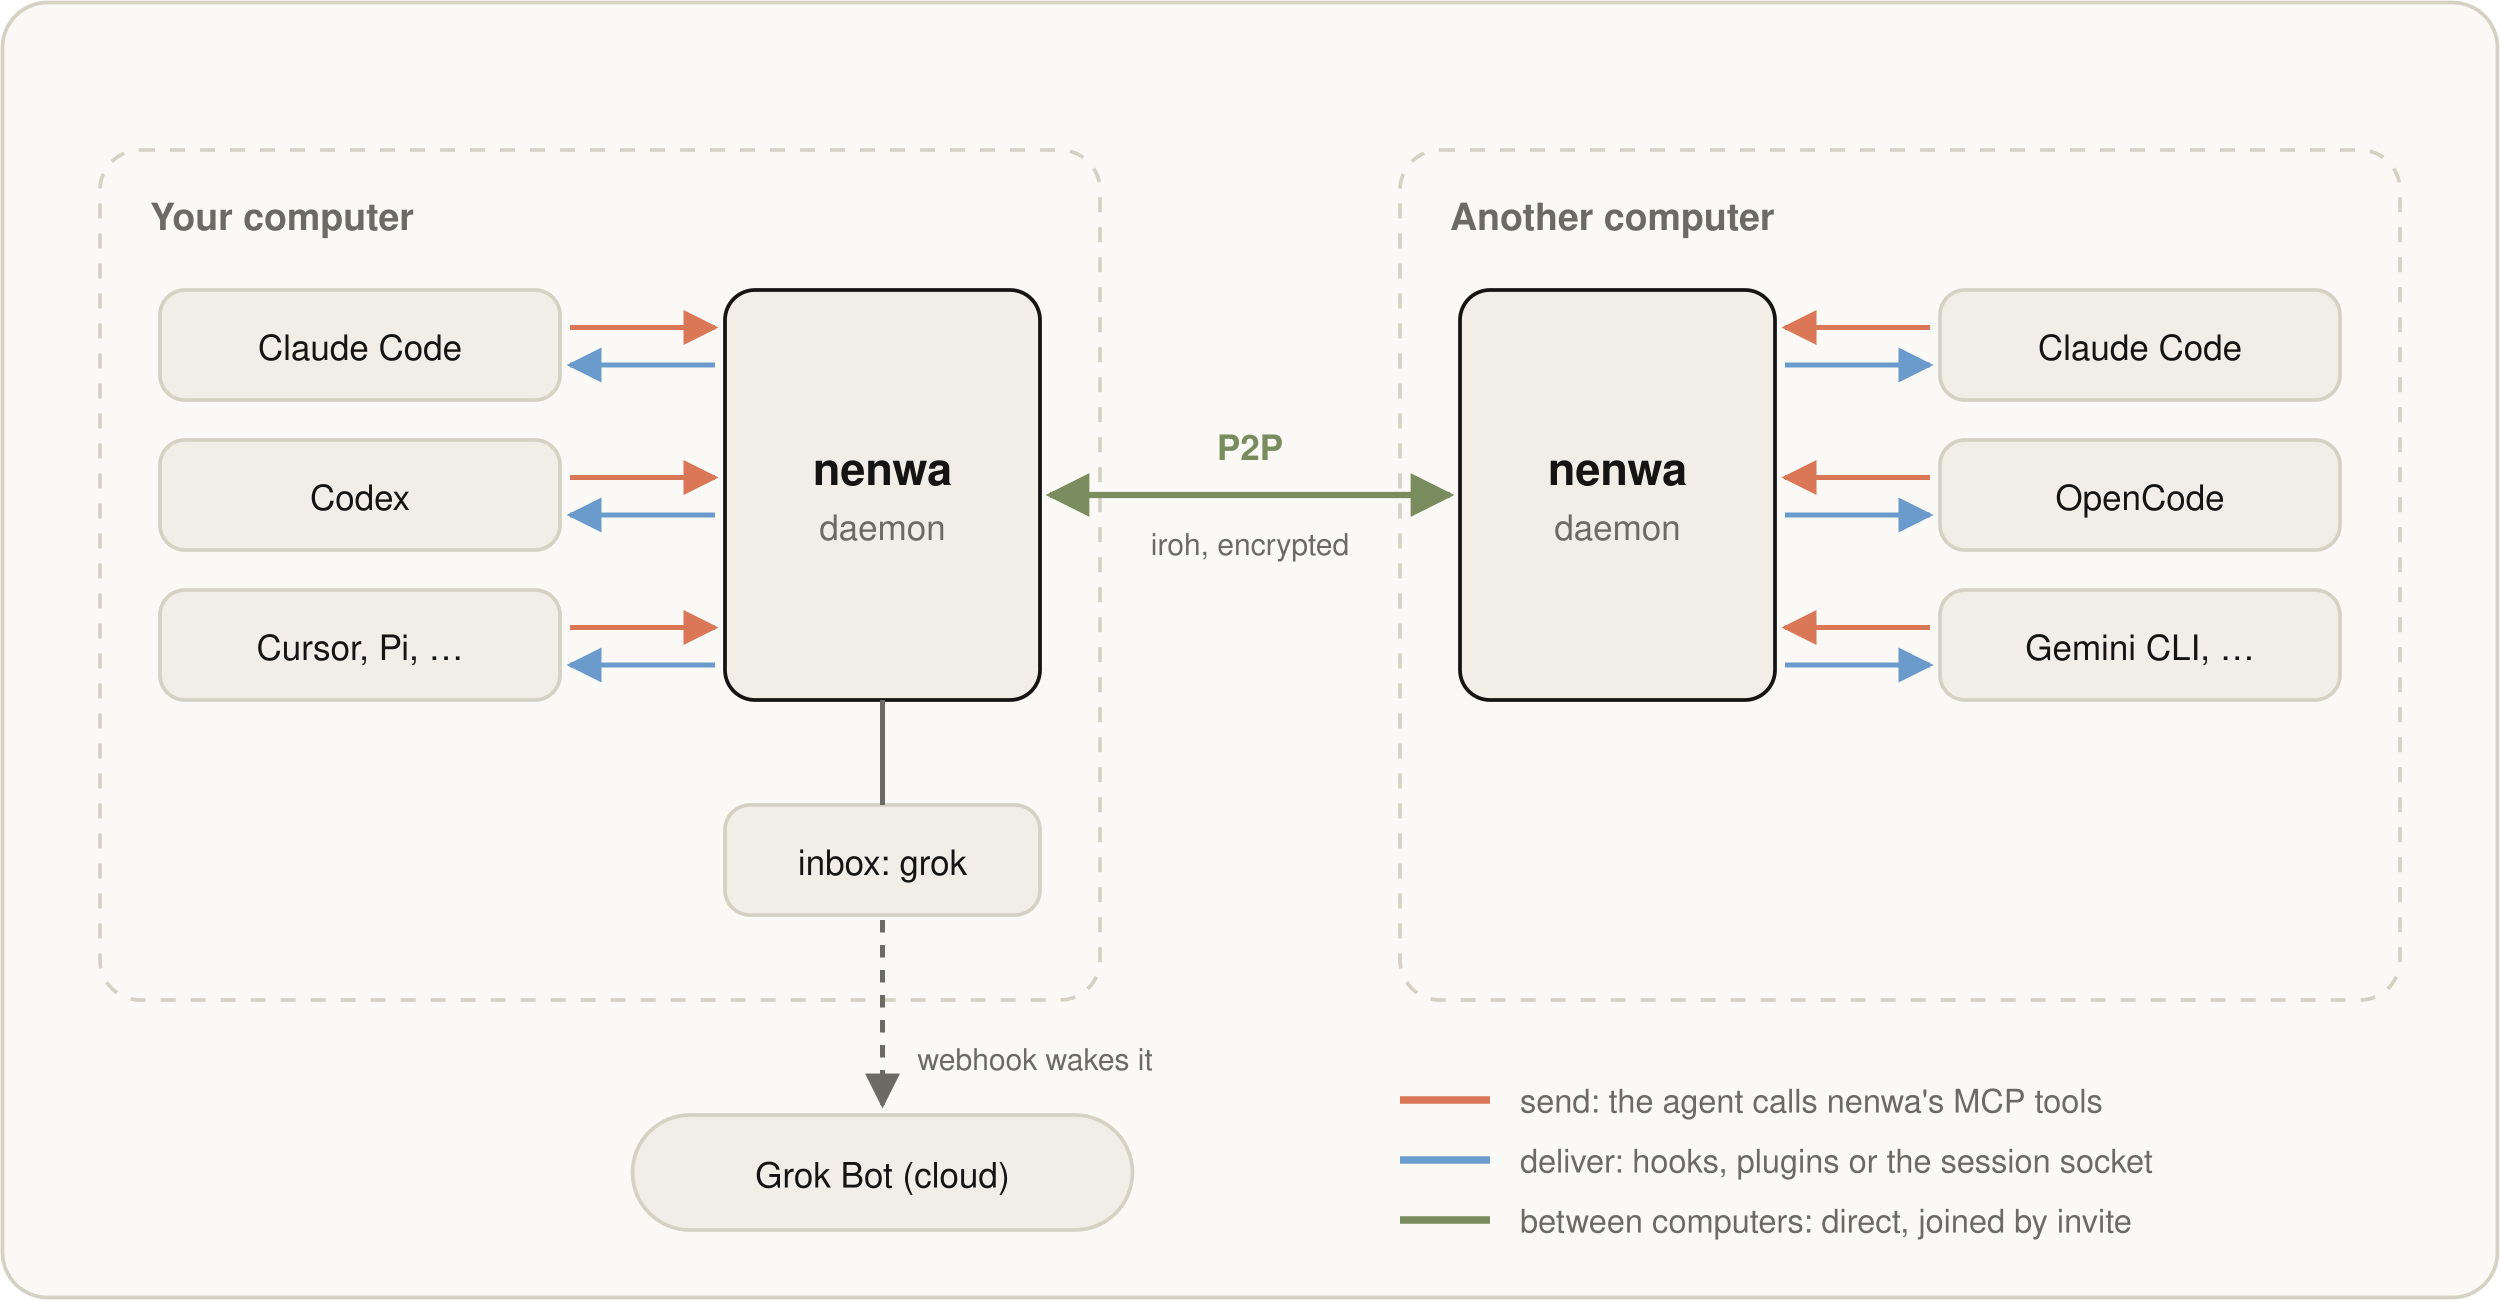
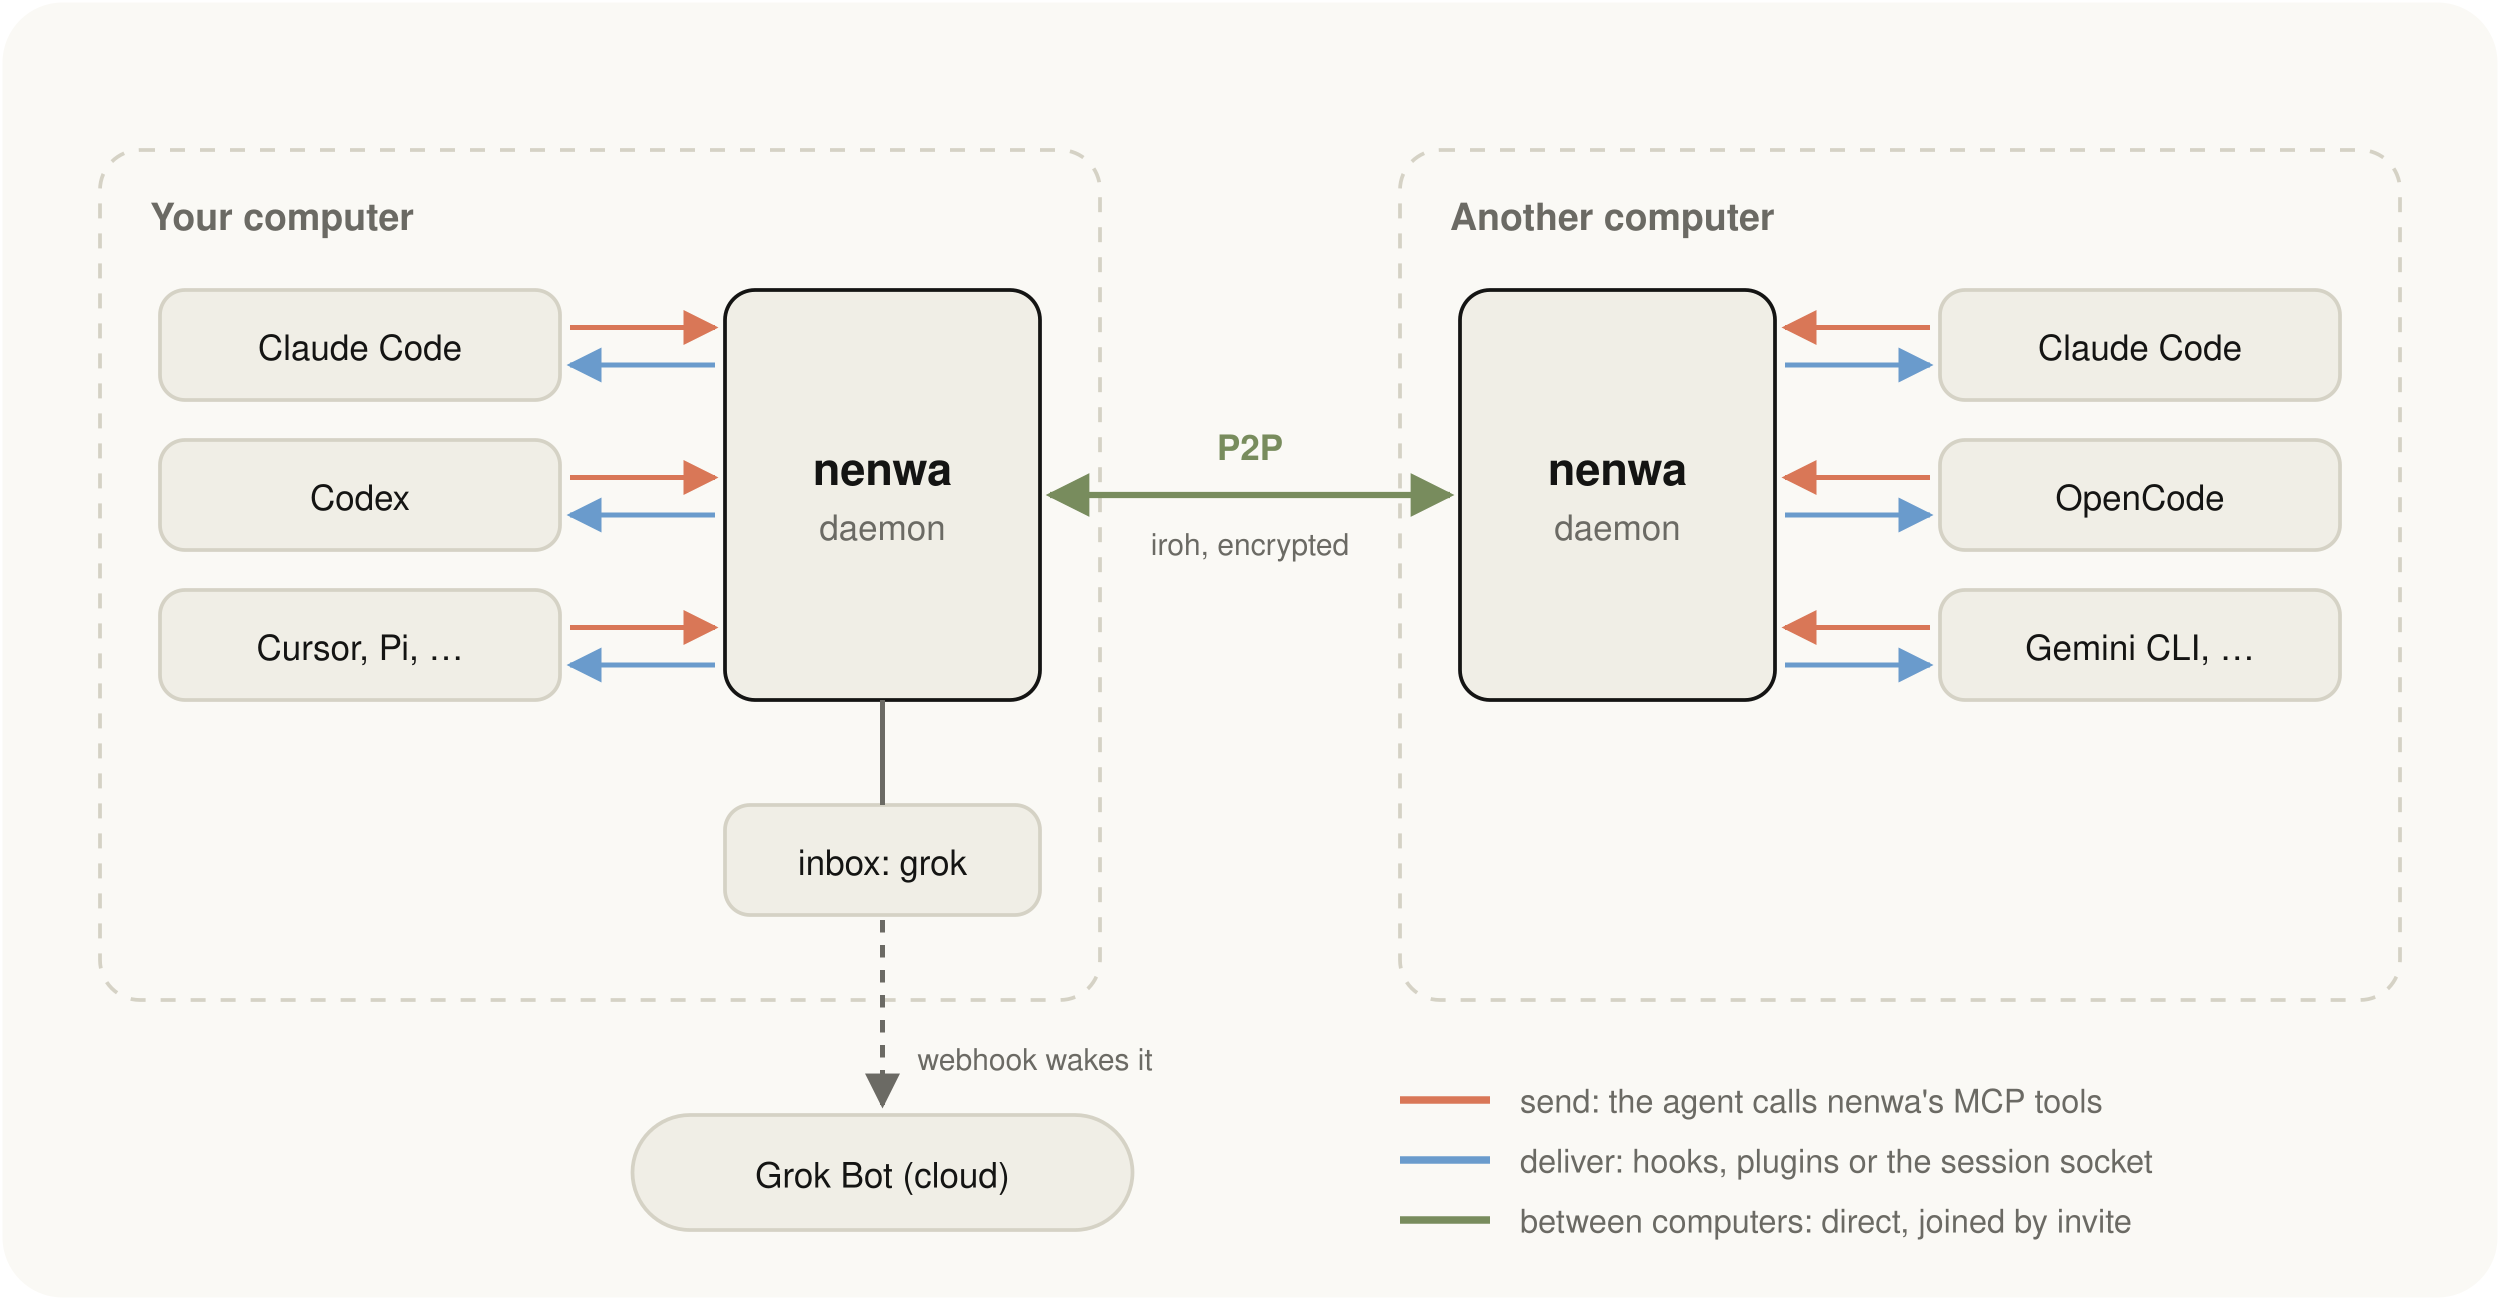
<svg xmlns="http://www.w3.org/2000/svg" viewBox="0 0 1000 520" width="1000" height="520" role="img" aria-label="How nenwa works: agents send through MCP, a daemon on each computer delivers, computers connect peer to peer">
  <defs>
    <marker id="ad97757" viewBox="0 0 10 10" refX="9" refY="5" markerWidth="7" markerHeight="7" orient="auto-start-reverse">
      <path d="M0 0L10 5L0 10z" fill="#d97757" />
    </marker>
    <marker id="a6a9bcc" viewBox="0 0 10 10" refX="9" refY="5" markerWidth="7" markerHeight="7" orient="auto-start-reverse">
      <path d="M0 0L10 5L0 10z" fill="#6a9bcc" />
    </marker>
    <marker id="a788c5d" viewBox="0 0 10 10" refX="9" refY="5" markerWidth="7" markerHeight="7" orient="auto-start-reverse">
      <path d="M0 0L10 5L0 10z" fill="#788c5d" />
    </marker>
    <marker id="a6b6a64" viewBox="0 0 10 10" refX="9" refY="5" markerWidth="7" markerHeight="7" orient="auto-start-reverse">
      <path d="M0 0L10 5L0 10z" fill="#6b6a64" />
    </marker>
  </defs>
-   <rect x="1" y="1" width="998" height="518" rx="18" fill="#faf9f5" stroke="#d5d2c5" stroke-width="1.5" />
+   <rect x="1" y="1" width="998" height="518" rx="24" fill="#faf9f5" stroke="none" stroke-width="1.5" />
  <rect x="40" y="60" width="400" height="340" rx="16" fill="none" stroke="#d5d2c5" stroke-width="1.5" stroke-dasharray="6 6" />
  <text x="60" y="92" font-family="-apple-system, 'Segoe UI', Helvetica, Arial, sans-serif" font-size="15" font-weight="600" fill="#6b6a64" text-anchor="start">Your computer</text>
  <rect x="290" y="116" width="126" height="164" rx="12" fill="#f0eee6" stroke="#141413" stroke-width="1.5" />
  <text x="353.0" y="194.0" font-family="-apple-system, 'Segoe UI', Helvetica, Arial, sans-serif" font-size="18" font-weight="700" fill="#141413" text-anchor="middle">nenwa</text>
  <text x="353.0" y="216.0" font-family="-apple-system, 'Segoe UI', Helvetica, Arial, sans-serif" font-size="14" font-weight="400" fill="#6b6a64" text-anchor="middle">daemon</text>
  <rect x="64" y="116" width="160" height="44" rx="10" fill="#f0eee6" stroke="#d5d2c5" stroke-width="1.5" />
  <text x="144" y="144" font-family="-apple-system, 'Segoe UI', Helvetica, Arial, sans-serif" font-size="14" font-weight="500" fill="#141413" text-anchor="middle">Claude Code</text>
  <line x1="228" y1="131" x2="286" y2="131" stroke="#d97757" stroke-width="2" marker-end="url(#ad97757)" />
  <line x1="286" y1="146" x2="228" y2="146" stroke="#6a9bcc" stroke-width="2" marker-end="url(#a6a9bcc)" />
  <rect x="64" y="176" width="160" height="44" rx="10" fill="#f0eee6" stroke="#d5d2c5" stroke-width="1.5" />
  <text x="144" y="204" font-family="-apple-system, 'Segoe UI', Helvetica, Arial, sans-serif" font-size="14" font-weight="500" fill="#141413" text-anchor="middle">Codex</text>
  <line x1="228" y1="191" x2="286" y2="191" stroke="#d97757" stroke-width="2" marker-end="url(#ad97757)" />
  <line x1="286" y1="206" x2="228" y2="206" stroke="#6a9bcc" stroke-width="2" marker-end="url(#a6a9bcc)" />
  <rect x="64" y="236" width="160" height="44" rx="10" fill="#f0eee6" stroke="#d5d2c5" stroke-width="1.5" />
  <text x="144" y="264" font-family="-apple-system, 'Segoe UI', Helvetica, Arial, sans-serif" font-size="14" font-weight="500" fill="#141413" text-anchor="middle">Cursor, Pi, …</text>
  <line x1="228" y1="251" x2="286" y2="251" stroke="#d97757" stroke-width="2" marker-end="url(#ad97757)" />
  <line x1="286" y1="266" x2="228" y2="266" stroke="#6a9bcc" stroke-width="2" marker-end="url(#a6a9bcc)" />
  <rect x="560" y="60" width="400" height="340" rx="16" fill="none" stroke="#d5d2c5" stroke-width="1.5" stroke-dasharray="6 6" />
  <text x="580" y="92" font-family="-apple-system, 'Segoe UI', Helvetica, Arial, sans-serif" font-size="15" font-weight="600" fill="#6b6a64" text-anchor="start">Another computer</text>
  <rect x="584" y="116" width="126" height="164" rx="12" fill="#f0eee6" stroke="#141413" stroke-width="1.5" />
  <text x="647.0" y="194.0" font-family="-apple-system, 'Segoe UI', Helvetica, Arial, sans-serif" font-size="18" font-weight="700" fill="#141413" text-anchor="middle">nenwa</text>
  <text x="647.0" y="216.0" font-family="-apple-system, 'Segoe UI', Helvetica, Arial, sans-serif" font-size="14" font-weight="400" fill="#6b6a64" text-anchor="middle">daemon</text>
  <rect x="776" y="116" width="160" height="44" rx="10" fill="#f0eee6" stroke="#d5d2c5" stroke-width="1.5" />
  <text x="856" y="144" font-family="-apple-system, 'Segoe UI', Helvetica, Arial, sans-serif" font-size="14" font-weight="500" fill="#141413" text-anchor="middle">Claude Code</text>
  <line x1="772" y1="131" x2="714" y2="131" stroke="#d97757" stroke-width="2" marker-end="url(#ad97757)" />
  <line x1="714" y1="146" x2="772" y2="146" stroke="#6a9bcc" stroke-width="2" marker-end="url(#a6a9bcc)" />
  <rect x="776" y="176" width="160" height="44" rx="10" fill="#f0eee6" stroke="#d5d2c5" stroke-width="1.5" />
  <text x="856" y="204" font-family="-apple-system, 'Segoe UI', Helvetica, Arial, sans-serif" font-size="14" font-weight="500" fill="#141413" text-anchor="middle">OpenCode</text>
  <line x1="772" y1="191" x2="714" y2="191" stroke="#d97757" stroke-width="2" marker-end="url(#ad97757)" />
  <line x1="714" y1="206" x2="772" y2="206" stroke="#6a9bcc" stroke-width="2" marker-end="url(#a6a9bcc)" />
  <rect x="776" y="236" width="160" height="44" rx="10" fill="#f0eee6" stroke="#d5d2c5" stroke-width="1.5" />
  <text x="856" y="264" font-family="-apple-system, 'Segoe UI', Helvetica, Arial, sans-serif" font-size="14" font-weight="500" fill="#141413" text-anchor="middle">Gemini CLI, …</text>
  <line x1="772" y1="251" x2="714" y2="251" stroke="#d97757" stroke-width="2" marker-end="url(#ad97757)" />
  <line x1="714" y1="266" x2="772" y2="266" stroke="#6a9bcc" stroke-width="2" marker-end="url(#a6a9bcc)" />
  <line x1="420" y1="198.0" x2="580" y2="198.0" stroke="#788c5d" stroke-width="2.5" marker-start="url(#a788c5d)" marker-end="url(#a788c5d)" />
  <text x="500" y="184.0" font-family="-apple-system, 'Segoe UI', Helvetica, Arial, sans-serif" font-size="14" font-weight="700" fill="#788c5d" text-anchor="middle">P2P</text>
  <text x="500" y="222.0" font-family="-apple-system, 'Segoe UI', Helvetica, Arial, sans-serif" font-size="12" font-weight="400" fill="#6b6a64" text-anchor="middle">iroh, encrypted</text>
  <rect x="290" y="322" width="126" height="44" rx="10" fill="#f0eee6" stroke="#d5d2c5" stroke-width="1.5" />
  <text x="353.0" y="350" font-family="-apple-system, 'Segoe UI', Helvetica, Arial, sans-serif" font-size="14" font-weight="500" fill="#141413" text-anchor="middle">inbox: grok</text>
  <line x1="353.0" y1="280" x2="353.0" y2="322" stroke="#6b6a64" stroke-width="2" />
  <rect x="253" y="446" width="200" height="46" rx="23" fill="#f0eee6" stroke="#d5d2c5" stroke-width="1.5" />
  <text x="353.0" y="475" font-family="-apple-system, 'Segoe UI', Helvetica, Arial, sans-serif" font-size="14" font-weight="500" fill="#141413" text-anchor="middle">Grok Bot (cloud)</text>
  <line x1="353.0" y1="368" x2="353.0" y2="442" stroke="#6b6a64" stroke-width="2" stroke-dasharray="5 5" marker-end="url(#a6b6a64)" />
  <text x="367.0" y="428" font-family="-apple-system, 'Segoe UI', Helvetica, Arial, sans-serif" font-size="12" font-weight="400" fill="#6b6a64" text-anchor="start">webhook wakes it</text>
  <line x1="560" y1="440" x2="596" y2="440" stroke="#d97757" stroke-width="3" />
  <text x="608" y="445" font-family="-apple-system, 'Segoe UI', Helvetica, Arial, sans-serif" font-size="13" font-weight="400" fill="#6b6a64" text-anchor="start">send: the agent calls nenwa's MCP tools</text>
  <line x1="560" y1="464" x2="596" y2="464" stroke="#6a9bcc" stroke-width="3" />
  <text x="608" y="469" font-family="-apple-system, 'Segoe UI', Helvetica, Arial, sans-serif" font-size="13" font-weight="400" fill="#6b6a64" text-anchor="start">deliver: hooks, plugins or the session socket</text>
  <line x1="560" y1="488" x2="596" y2="488" stroke="#788c5d" stroke-width="3" />
  <text x="608" y="493" font-family="-apple-system, 'Segoe UI', Helvetica, Arial, sans-serif" font-size="13" font-weight="400" fill="#6b6a64" text-anchor="start">between computers: direct, joined by invite</text>
</svg>
